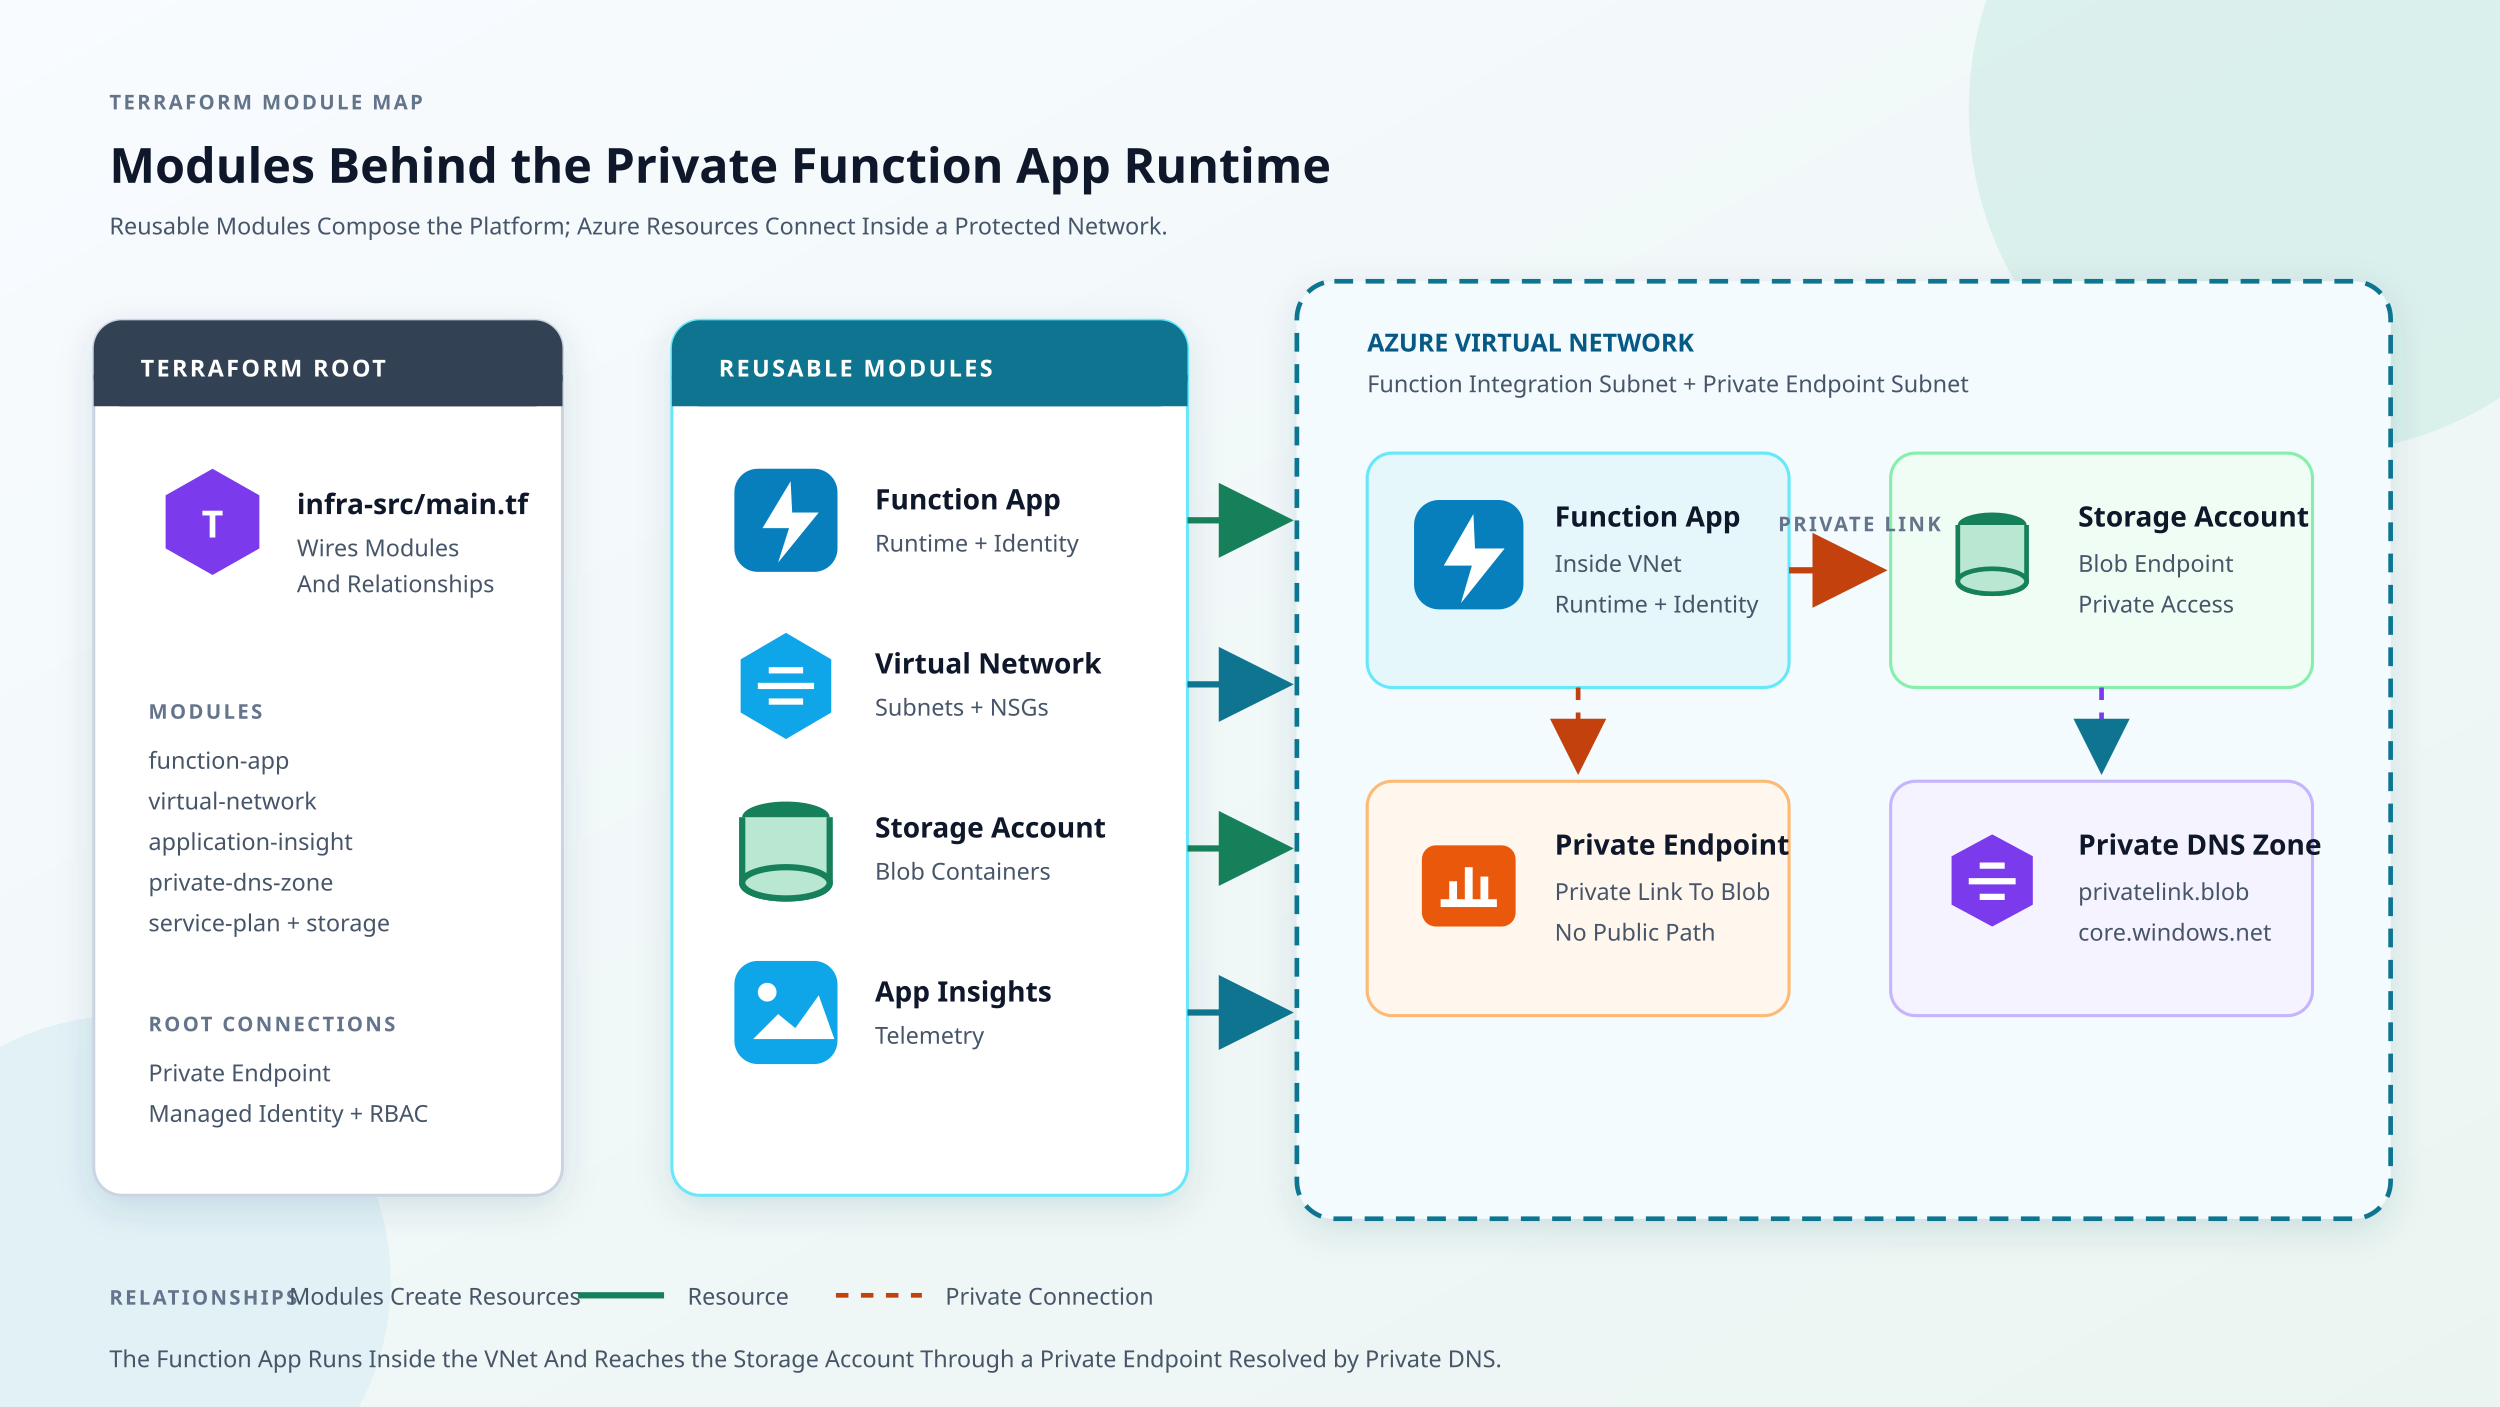
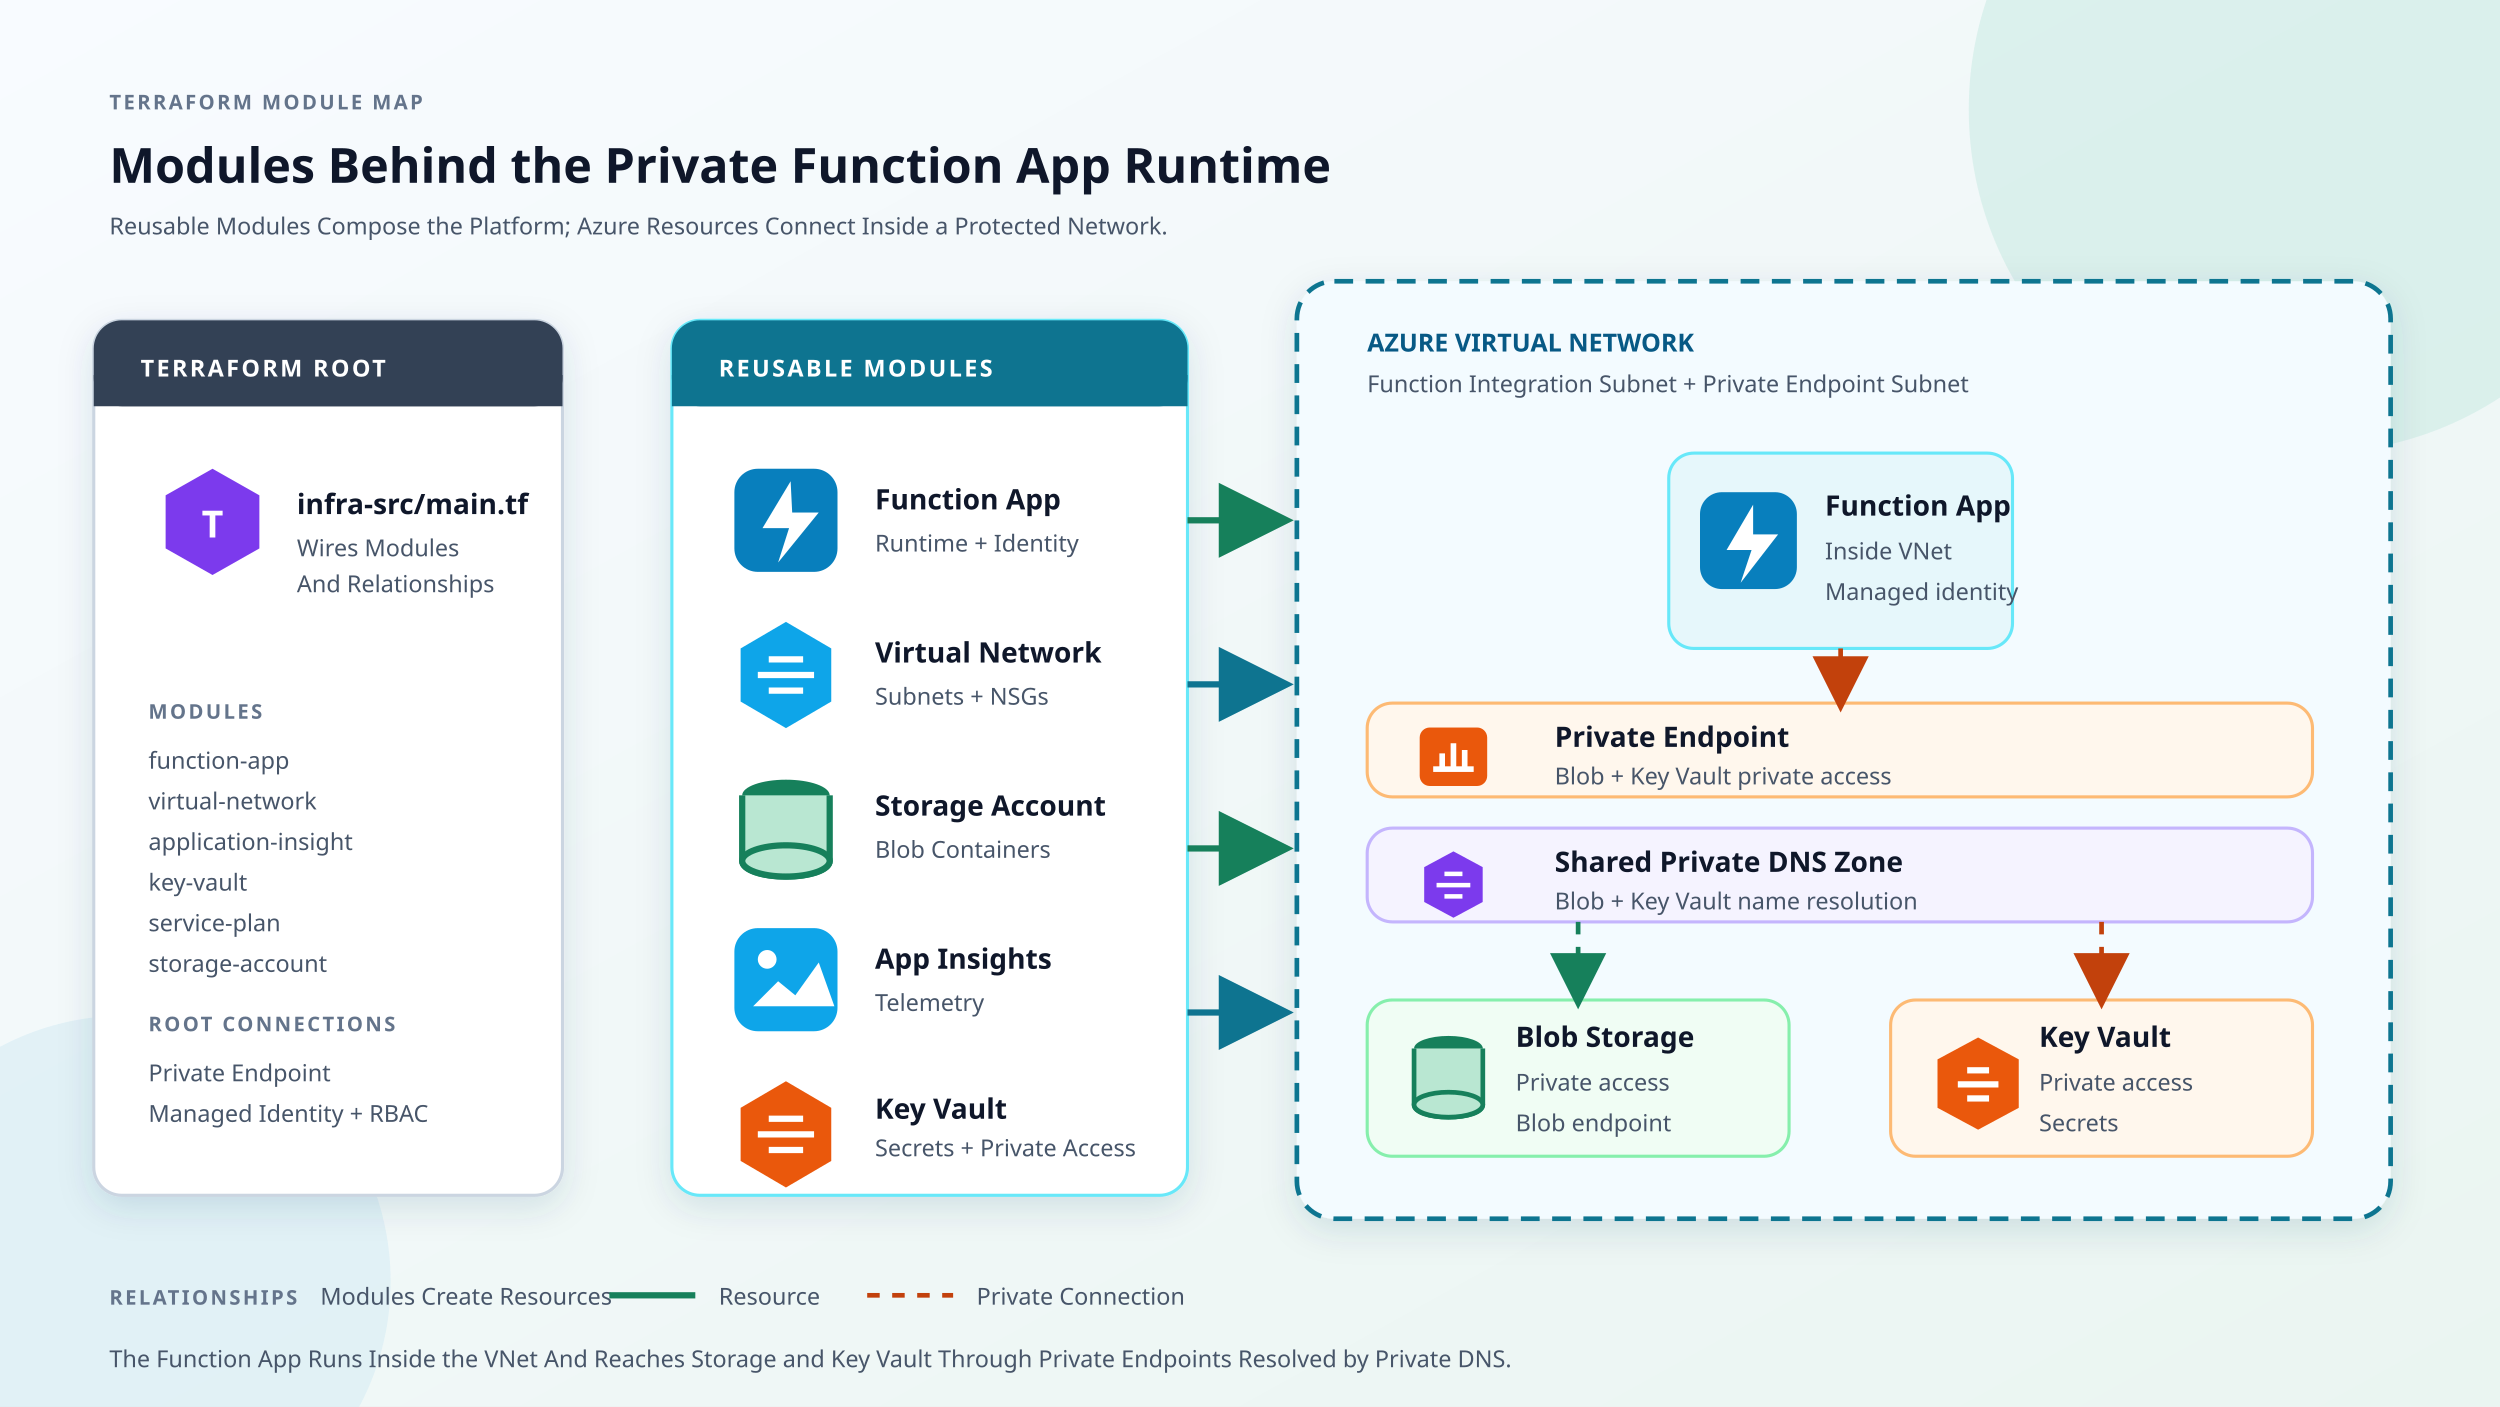
<svg xmlns="http://www.w3.org/2000/svg" width="1600" height="900" viewBox="0 0 1600 900" role="img" aria-labelledby="title desc">
  <defs>
    <linearGradient id="bg" x1="0" y1="0" x2="1" y2="1">
      <stop stop-color="#f8fbff" />
      <stop offset="1" stop-color="#eaf5f1" />
    </linearGradient>
    <filter id="shadow" x="-20%" y="-20%" width="140%" height="140%">
      <feDropShadow dx="0" dy="7" stdDeviation="11" flood-color="#164e63" flood-opacity=".13" />
    </filter>
    <marker id="blue" markerWidth="12" markerHeight="12" refX="10" refY="6" orient="auto">
      <path d="M0 0 12 6 0 12Z" fill="#0e7490" />
    </marker>
    <marker id="green" markerWidth="12" markerHeight="12" refX="10" refY="6" orient="auto">
      <path d="M0 0 12 6 0 12Z" fill="#16805b" />
    </marker>
    <marker id="orange" markerWidth="12" markerHeight="12" refX="10" refY="6" orient="auto">
      <path d="M0 0 12 6 0 12Z" fill="#c2410c" />
    </marker>
    <style>
      .title { font:700 31px 'Segoe UI',sans-serif; fill:#0f172a; }
      .h { font:700 18px 'Segoe UI',sans-serif; fill:#0f172a; }
+       .hSmall { font:700 18px 'Segoe UI',sans-serif; fill:#0f172a; }
      .p { font:400 15px 'Segoe UI',sans-serif; fill:#475569; }
      .tiny { font:700 13px 'Segoe UI',sans-serif; fill:#64748b; letter-spacing:1.5px; }
      .white { font:700 15px 'Segoe UI',sans-serif; fill:#fff; letter-spacing:1.5px; }
      .icon { font:700 24px 'Segoe UI',sans-serif; fill:#fff; text-anchor:middle; }
      .azureLabel { font:700 16px 'Segoe UI',sans-serif; fill:#075985; }
    </style>
  </defs>
  <rect width="1600" height="900" fill="url(#bg)" />
  <circle cx="1480" cy="70" r="220" fill="#ccebe5" opacity=".6" />
  <circle cx="80" cy="820" r="170" fill="#d8edf5" opacity=".65" />
  <text x="70" y="70" class="tiny">TERRAFORM MODULE MAP</text>
  <text x="70" y="117" class="title">Modules Behind the Private Function App Runtime</text>
  <text x="70" y="150" class="p">Reusable Modules Compose the Platform; Azure Resources Connect Inside a Protected Network.</text>
  <rect x="60" y="205" width="300" height="560" rx="18" fill="#fff" stroke="#cbd5e1" stroke-width="2" filter="url(#shadow)" />
  <rect x="60" y="205" width="300" height="55" rx="18" fill="#334155" />
  <rect x="60" y="240" width="300" height="20" fill="#334155" />
  <text x="90" y="241" class="white">TERRAFORM ROOT</text>
  <g transform="translate(102 300)">
    <polygon points="34,0 64,17 64,51 34,68 4,51 4,17" fill="#7c3aed" />
    <text x="34" y="44" class="icon">T</text>
  </g>
  <text x="190" y="329" class="h">infra-src/main.tf</text>
  <text x="190" y="356" class="p">Wires Modules</text>
  <text x="190" y="379" class="p">And Relationships</text>
  <text x="95" y="460" class="tiny">MODULES</text>
  <text x="95" y="492" class="p">function-app</text>
  <text x="95" y="518" class="p">virtual-network</text>
  <text x="95" y="544" class="p">application-insight</text>
-   <text x="95" y="570" class="p">private-dns-zone</text>
-   <text x="95" y="596" class="p">service-plan + storage</text>
+   <text x="95" y="570" class="p">key-vault</text>
+   <text x="95" y="596" class="p">service-plan</text>
+   <text x="95" y="622" class="p">storage-account</text>
  <text x="95" y="660" class="tiny">ROOT CONNECTIONS</text>
  <text x="95" y="692" class="p">Private Endpoint</text>
  <text x="95" y="718" class="p">Managed Identity + RBAC</text>
  <rect x="430" y="205" width="330" height="560" rx="18" fill="#fff" stroke="#67e8f9" stroke-width="2" filter="url(#shadow)" />
  <rect x="430" y="205" width="330" height="55" rx="18" fill="#0e7490" />
  <rect x="430" y="240" width="330" height="20" fill="#0e7490" />
  <text x="460" y="241" class="white">REUSABLE MODULES</text>
  <g transform="translate(470 300)">
    <rect width="66" height="66" rx="15" fill="#087fbd" />
    <path d="M36 8 18 38h17l-7 22 26-32H37Z" fill="#fff" />
  </g>
  <text x="560" y="326" class="h">Function App</text>
  <text x="560" y="353" class="p">Runtime + Identity</text>
-   <g transform="translate(470 405)">
+   <g transform="translate(470 398)">
    <path d="M33 0 62 17v34L33 68 4 51V17Z" fill="#0ea5e9" />
    <path d="M15 34h36M22 24h22M22 44h22" stroke="#fff" stroke-width="4" />
  </g>
-   <text x="560" y="431" class="h">Virtual Network</text>
-   <text x="560" y="458" class="p">Subnets + NSGs</text>
-   <g transform="translate(470 510)">
+   <text x="560" y="424" class="h">Virtual Network</text>
+   <text x="560" y="451" class="p">Subnets + NSGs</text>
+   <g transform="translate(470 496)">
    <ellipse cx="33" cy="13" rx="28" ry="10" fill="#16805b" />
    <path d="M5 13v42c0 6 13 10 28 10s28-4 28-10V13" fill="#b9e7d2" stroke="#16805b" stroke-width="4" />
    <ellipse cx="33" cy="55" rx="28" ry="10" fill="#b9e7d2" stroke="#16805b" stroke-width="4" />
  </g>
-   <text x="560" y="536" class="h">Storage Account</text>
-   <text x="560" y="563" class="p">Blob Containers</text>
-   <g transform="translate(470 615)">
+   <text x="560" y="522" class="h">Storage Account</text>
+   <text x="560" y="549" class="p">Blob Containers</text>
+   <g transform="translate(470 594)">
    <rect width="66" height="66" rx="15" fill="#0ea5e9" />
    <path d="M12 50 28 34l11 9 15-21 10 28Z" fill="#fff" />
    <circle cx="21" cy="20" r="6" fill="#fff" />
  </g>
-   <text x="560" y="641" class="h">App Insights</text>
-   <text x="560" y="668" class="p">Telemetry</text>
+   <text x="560" y="620" class="h">App Insights</text>
+   <text x="560" y="647" class="p">Telemetry</text>
+   <g transform="translate(470 692)">
+     <path d="M33 0 62 17v34L33 68 4 51V17Z" fill="#ea580c" />
+     <path d="M15 34h36M22 24h22M22 44h22" stroke="#fff" stroke-width="4" />
+   </g>
+   <text x="560" y="716" class="h">Key Vault</text>
+   <text x="560" y="740" class="p">Secrets + Private Access</text>
  <rect x="830" y="180" width="700" height="600" rx="24" fill="#f3fbff" stroke="#0e7490" stroke-width="3" stroke-dasharray="12 8" filter="url(#shadow)" />
  <text x="875" y="225" class="azureLabel">AZURE VIRTUAL NETWORK</text>
  <text x="875" y="251" class="p">Function Integration Subnet + Private Endpoint Subnet</text>
-   <rect x="875" y="290" width="270" height="150" rx="16" fill="#e6f7fb" stroke="#67e8f9" stroke-width="2" />
-   <g transform="translate(905 320)">
-     <rect width="70" height="70" rx="16" fill="#087fbd" />
-     <path d="M38 9 19 42h18l-7 24 28-35H39Z" fill="#fff" />
+   <rect x="1068" y="290" width="220" height="125" rx="16" fill="#e6f7fb" stroke="#67e8f9" stroke-width="2" />
+   <g transform="translate(1088 315)">
+     <rect width="62" height="62" rx="14" fill="#087fbd" />
+     <path d="M34 8 17 37h16l-7 21 24-31H34Z" fill="#fff" />
  </g>
-   <text x="995" y="337" class="h">Function App</text>
-   <text x="995" y="366" class="p">Inside VNet</text>
-   <text x="995" y="392" class="p">Runtime + Identity</text>
-   <rect x="1210" y="290" width="270" height="150" rx="16" fill="#f0fdf4" stroke="#86efac" stroke-width="2" />
-   <g transform="translate(1248 325)">
+   <text x="1168" y="330" class="hSmall">Function App</text>
+   <text x="1168" y="358" class="p">Inside VNet</text>
+   <text x="1168" y="384" class="p">Managed identity</text>
+   <rect x="875" y="640" width="270" height="100" rx="16" fill="#f0fdf4" stroke="#86efac" stroke-width="2" />
+   <g transform="translate(900 660)">
    <ellipse cx="27" cy="11" rx="22" ry="8" fill="#16805b" />
    <path d="M5 11v36c0 5 10 8 22 8s22-3 22-8V11" fill="#b9e7d2" stroke="#16805b" stroke-width="3" />
    <ellipse cx="27" cy="47" rx="22" ry="8" fill="#b9e7d2" stroke="#16805b" stroke-width="3" />
  </g>
-   <text x="1330" y="337" class="h">Storage Account</text>
-   <text x="1330" y="366" class="p">Blob Endpoint</text>
-   <text x="1330" y="392" class="p">Private Access</text>
-   <rect x="875" y="500" width="270" height="150" rx="16" fill="#fff7ed" stroke="#fdba74" stroke-width="2" />
-   <g transform="translate(905 530)">
-     <rect x="5" y="11" width="60" height="52" rx="9" fill="#ea580c" />
-     <path d="M17 48h36M25 48V34M35 48V25M45 48V31" stroke="#fff" stroke-width="5" />
+   <text x="970" y="670" class="hSmall">Blob Storage</text>
+   <text x="970" y="698" class="p">Private access</text>
+   <text x="970" y="724" class="p">Blob endpoint</text>
+   <rect x="1210" y="640" width="270" height="100" rx="16" fill="#fff7ed" stroke="#fdba74" stroke-width="2" />
+   <g transform="translate(1235 660)">
+     <path d="M31 4 57 18v31L31 63 5 49V18Z" fill="#ea580c" />
+     <path d="M18 34h26M24 25h14M24 43h14" stroke="#fff" stroke-width="4" />
  </g>
-   <text x="995" y="547" class="h">Private Endpoint</text>
-   <text x="995" y="576" class="p">Private Link To Blob</text>
-   <text x="995" y="602" class="p">No Public Path</text>
-   <rect x="1210" y="500" width="270" height="150" rx="16" fill="#f5f3ff" stroke="#c4b5fd" stroke-width="2" />
-   <g transform="translate(1240 530)">
+   <text x="1305" y="670" class="hSmall">Key Vault</text>
+   <text x="1305" y="698" class="p">Private access</text>
+   <text x="1305" y="724" class="p">Secrets</text>
+   <rect x="875" y="450" width="605" height="60" rx="16" fill="#fff7ed" stroke="#fdba74" stroke-width="2" />
+   <g transform="translate(905 462) scale(.72)">
+     <rect x="5" y="5" width="60" height="52" rx="9" fill="#ea580c" />
+     <path d="M17 42h36M25 42V28M35 42V19M45 42V25" stroke="#fff" stroke-width="5" />
+   </g>
+   <text x="995" y="478" class="h">Private Endpoint</text>
+   <text x="995" y="502" class="p">Blob + Key Vault private access</text>
+   <rect x="875" y="530" width="605" height="60" rx="16" fill="#f5f3ff" stroke="#c4b5fd" stroke-width="2" />
+   <g transform="translate(905 542) scale(.72)">
    <path d="M35 4 61 18v31L35 63 9 49V18Z" fill="#7c3aed" />
    <path d="M20 34h30M27 24h16M27 44h16" stroke="#fff" stroke-width="4" />
  </g>
-   <text x="1330" y="547" class="h">Private DNS Zone</text>
-   <text x="1330" y="576" class="p">privatelink.blob</text>
-   <text x="1330" y="602" class="p">core.windows.net</text>
+   <text x="995" y="558" class="h">Shared Private DNS Zone</text>
+   <text x="995" y="582" class="p">Blob + Key Vault name resolution</text>
  <path d="M760 333H820" fill="none" stroke="#16805b" stroke-width="4" marker-end="url(#green)" />
  <path d="M760 438H820" fill="none" stroke="#0e7490" stroke-width="4" marker-end="url(#blue)" />
  <path d="M760 543H820" fill="none" stroke="#16805b" stroke-width="4" marker-end="url(#green)" />
  <path d="M760 648H820" fill="none" stroke="#0e7490" stroke-width="4" marker-end="url(#blue)" />
-   <path d="M1145 365H1200" fill="none" stroke="#c2410c" stroke-width="4" marker-end="url(#orange)" />
-   <text x="1138" y="340" class="tiny">PRIVATE LINK</text>
-   <path d="M1010 440V490" fill="none" stroke="#c2410c" stroke-width="3" stroke-dasharray="8 8" marker-end="url(#orange)" />
-   <path d="M1345 440V490" fill="none" stroke="#7c3aed" stroke-width="3" stroke-dasharray="8 8" marker-end="url(#blue)" />
+   <path d="M1178 415V450" fill="none" stroke="#c2410c" stroke-width="3" stroke-dasharray="8 8" marker-end="url(#orange)" />
+   <path d="M1010 590V620H1010V640" fill="none" stroke="#16805b" stroke-width="3" stroke-dasharray="8 8" marker-end="url(#green)" />
+   <path d="M1345 590V620H1345V640" fill="none" stroke="#c2410c" stroke-width="3" stroke-dasharray="8 8" marker-end="url(#orange)" />
  <text x="70" y="835" class="tiny">RELATIONSHIPS</text>
-   <text x="185" y="835" class="p">Modules Create Resources</text>
-   <line x1="370" y1="829" x2="425" y2="829" stroke="#16805b" stroke-width="4" />
-   <text x="440" y="835" class="p">Resource</text>
-   <line x1="535" y1="829" x2="590" y2="829" stroke="#c2410c" stroke-width="3" stroke-dasharray="8 8" />
-   <text x="605" y="835" class="p">Private Connection</text>
-   <text x="70" y="875" class="p">The Function App Runs Inside the VNet And Reaches the Storage Account Through a Private Endpoint Resolved by Private DNS.</text>
+   <text x="205" y="835" class="p">Modules Create Resources</text>
+   <line x1="390" y1="829" x2="445" y2="829" stroke="#16805b" stroke-width="4" />
+   <text x="460" y="835" class="p">Resource</text>
+   <line x1="555" y1="829" x2="610" y2="829" stroke="#c2410c" stroke-width="3" stroke-dasharray="8 8" />
+   <text x="625" y="835" class="p">Private Connection</text>
+   <text x="70" y="875" class="p">The Function App Runs Inside the VNet And Reaches Storage and Key Vault Through Private Endpoints Resolved by Private DNS.</text>
</svg>
